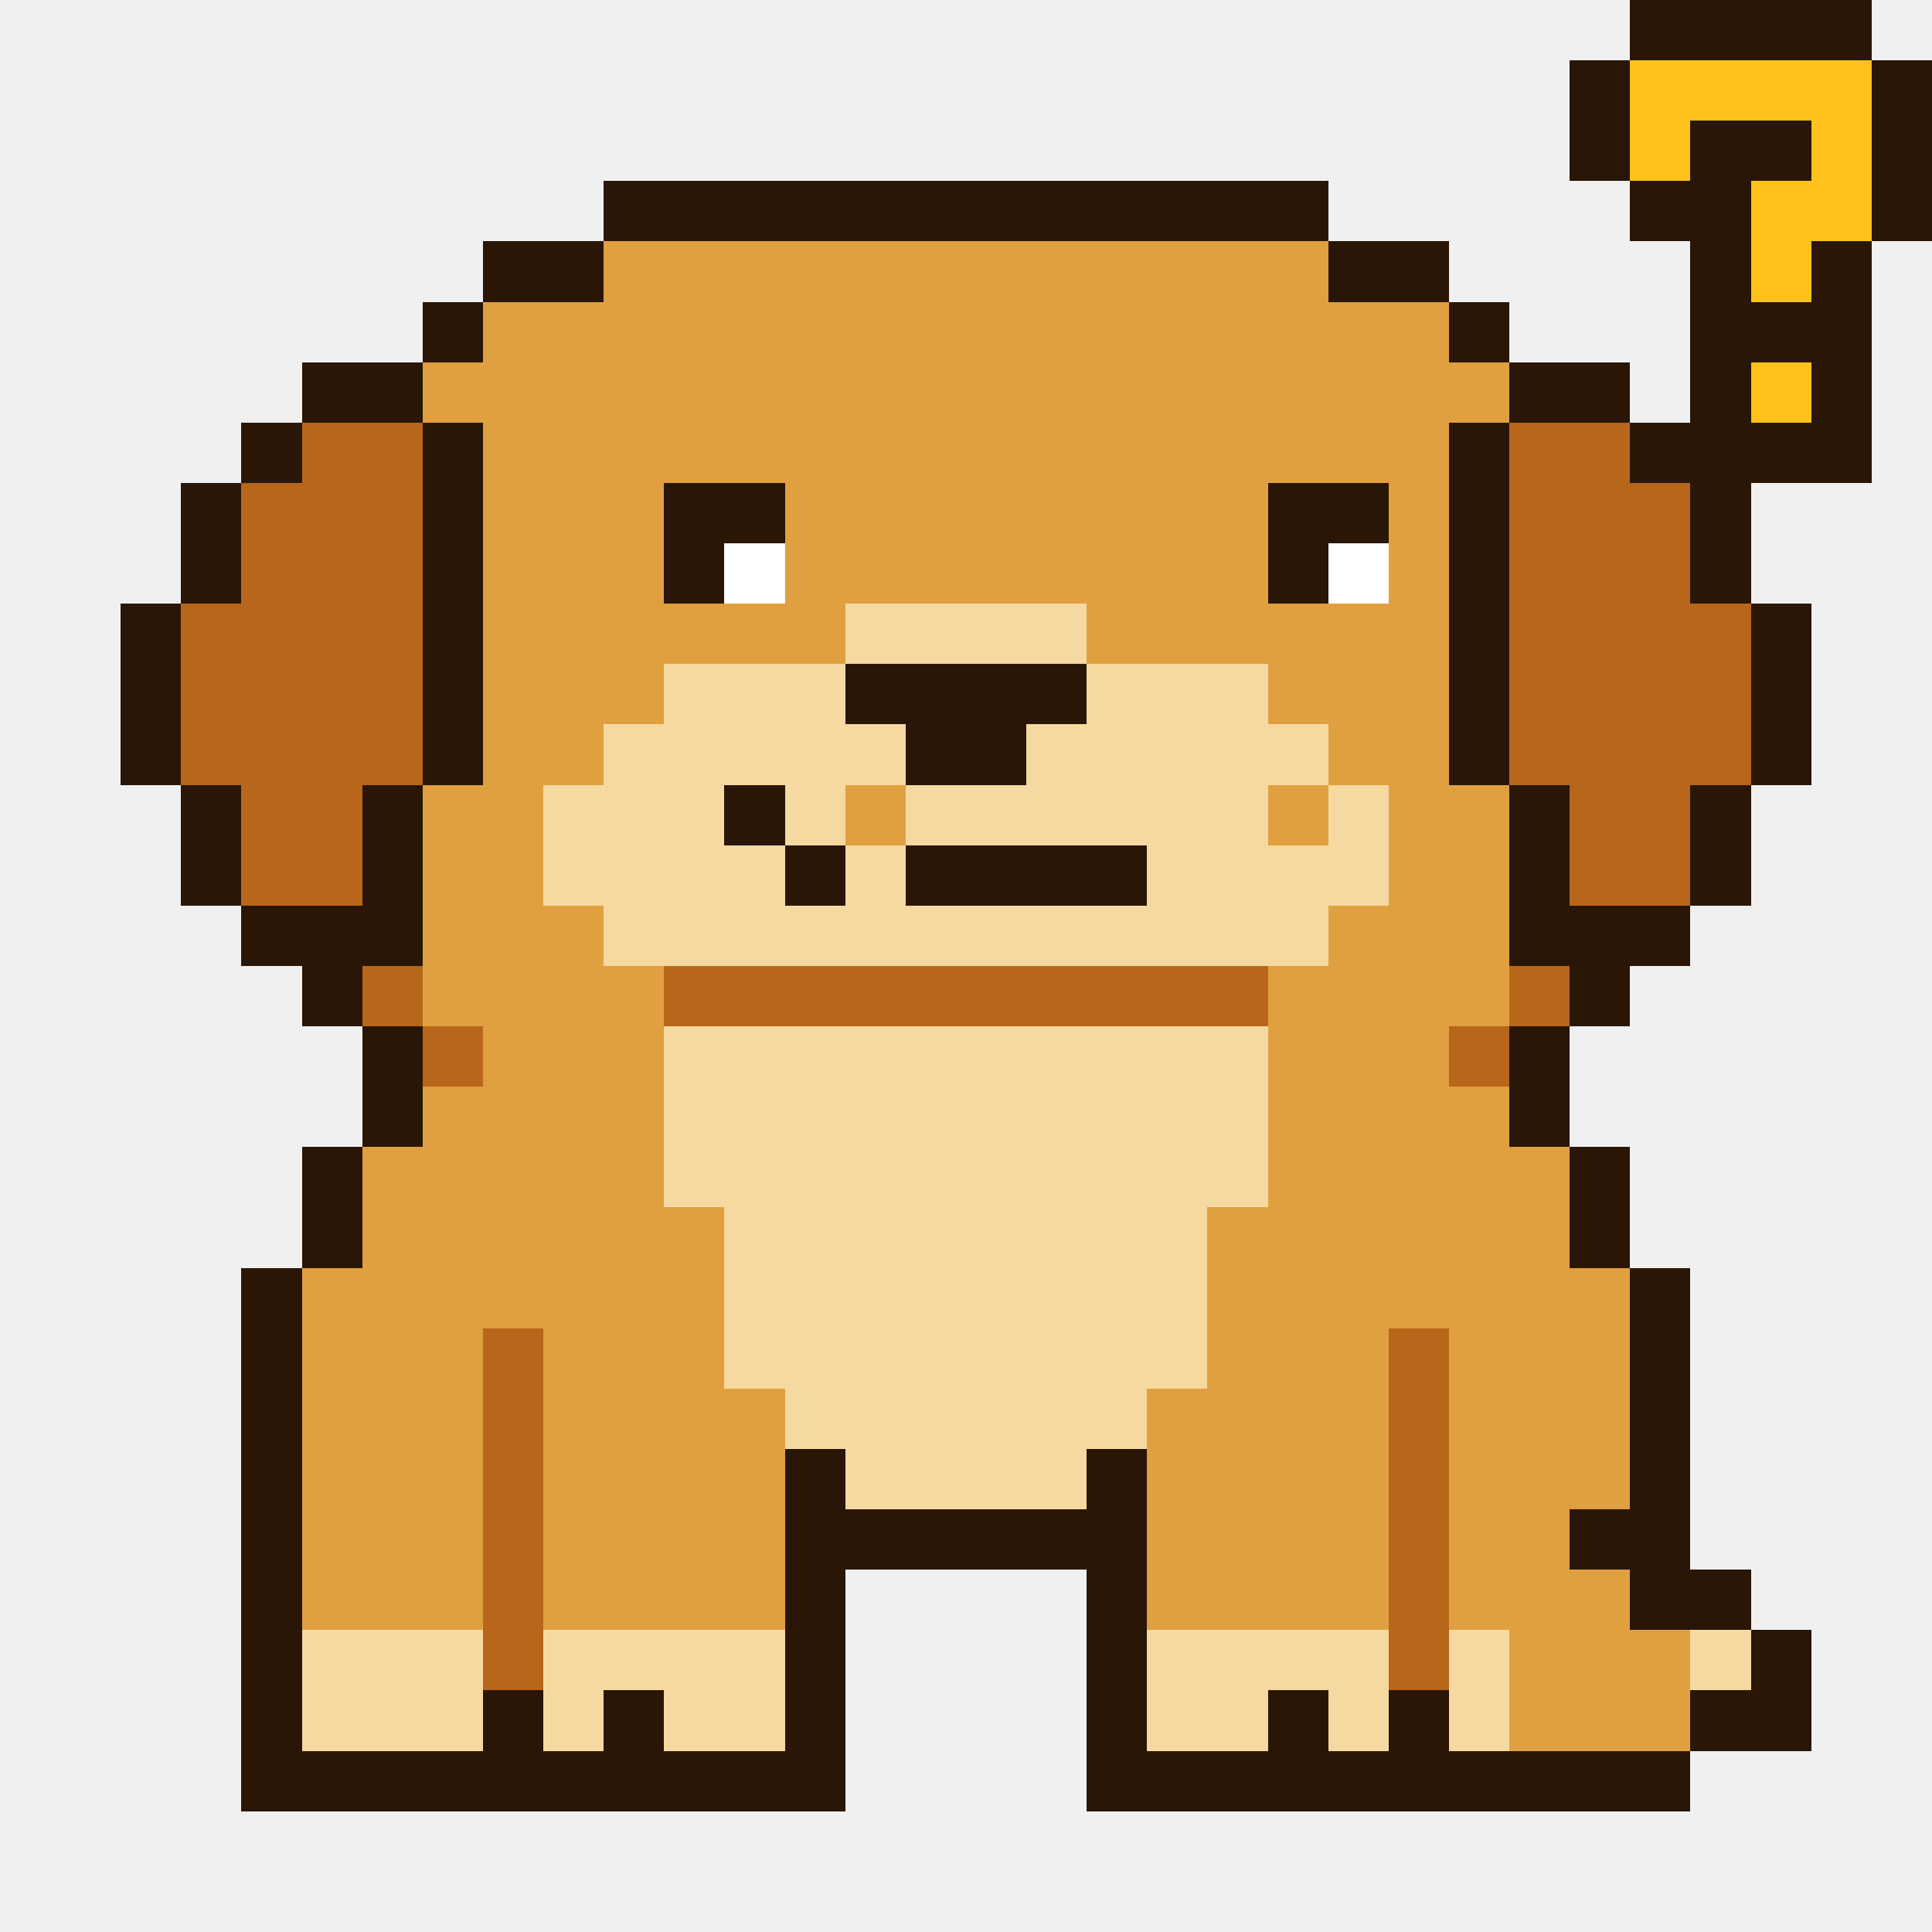
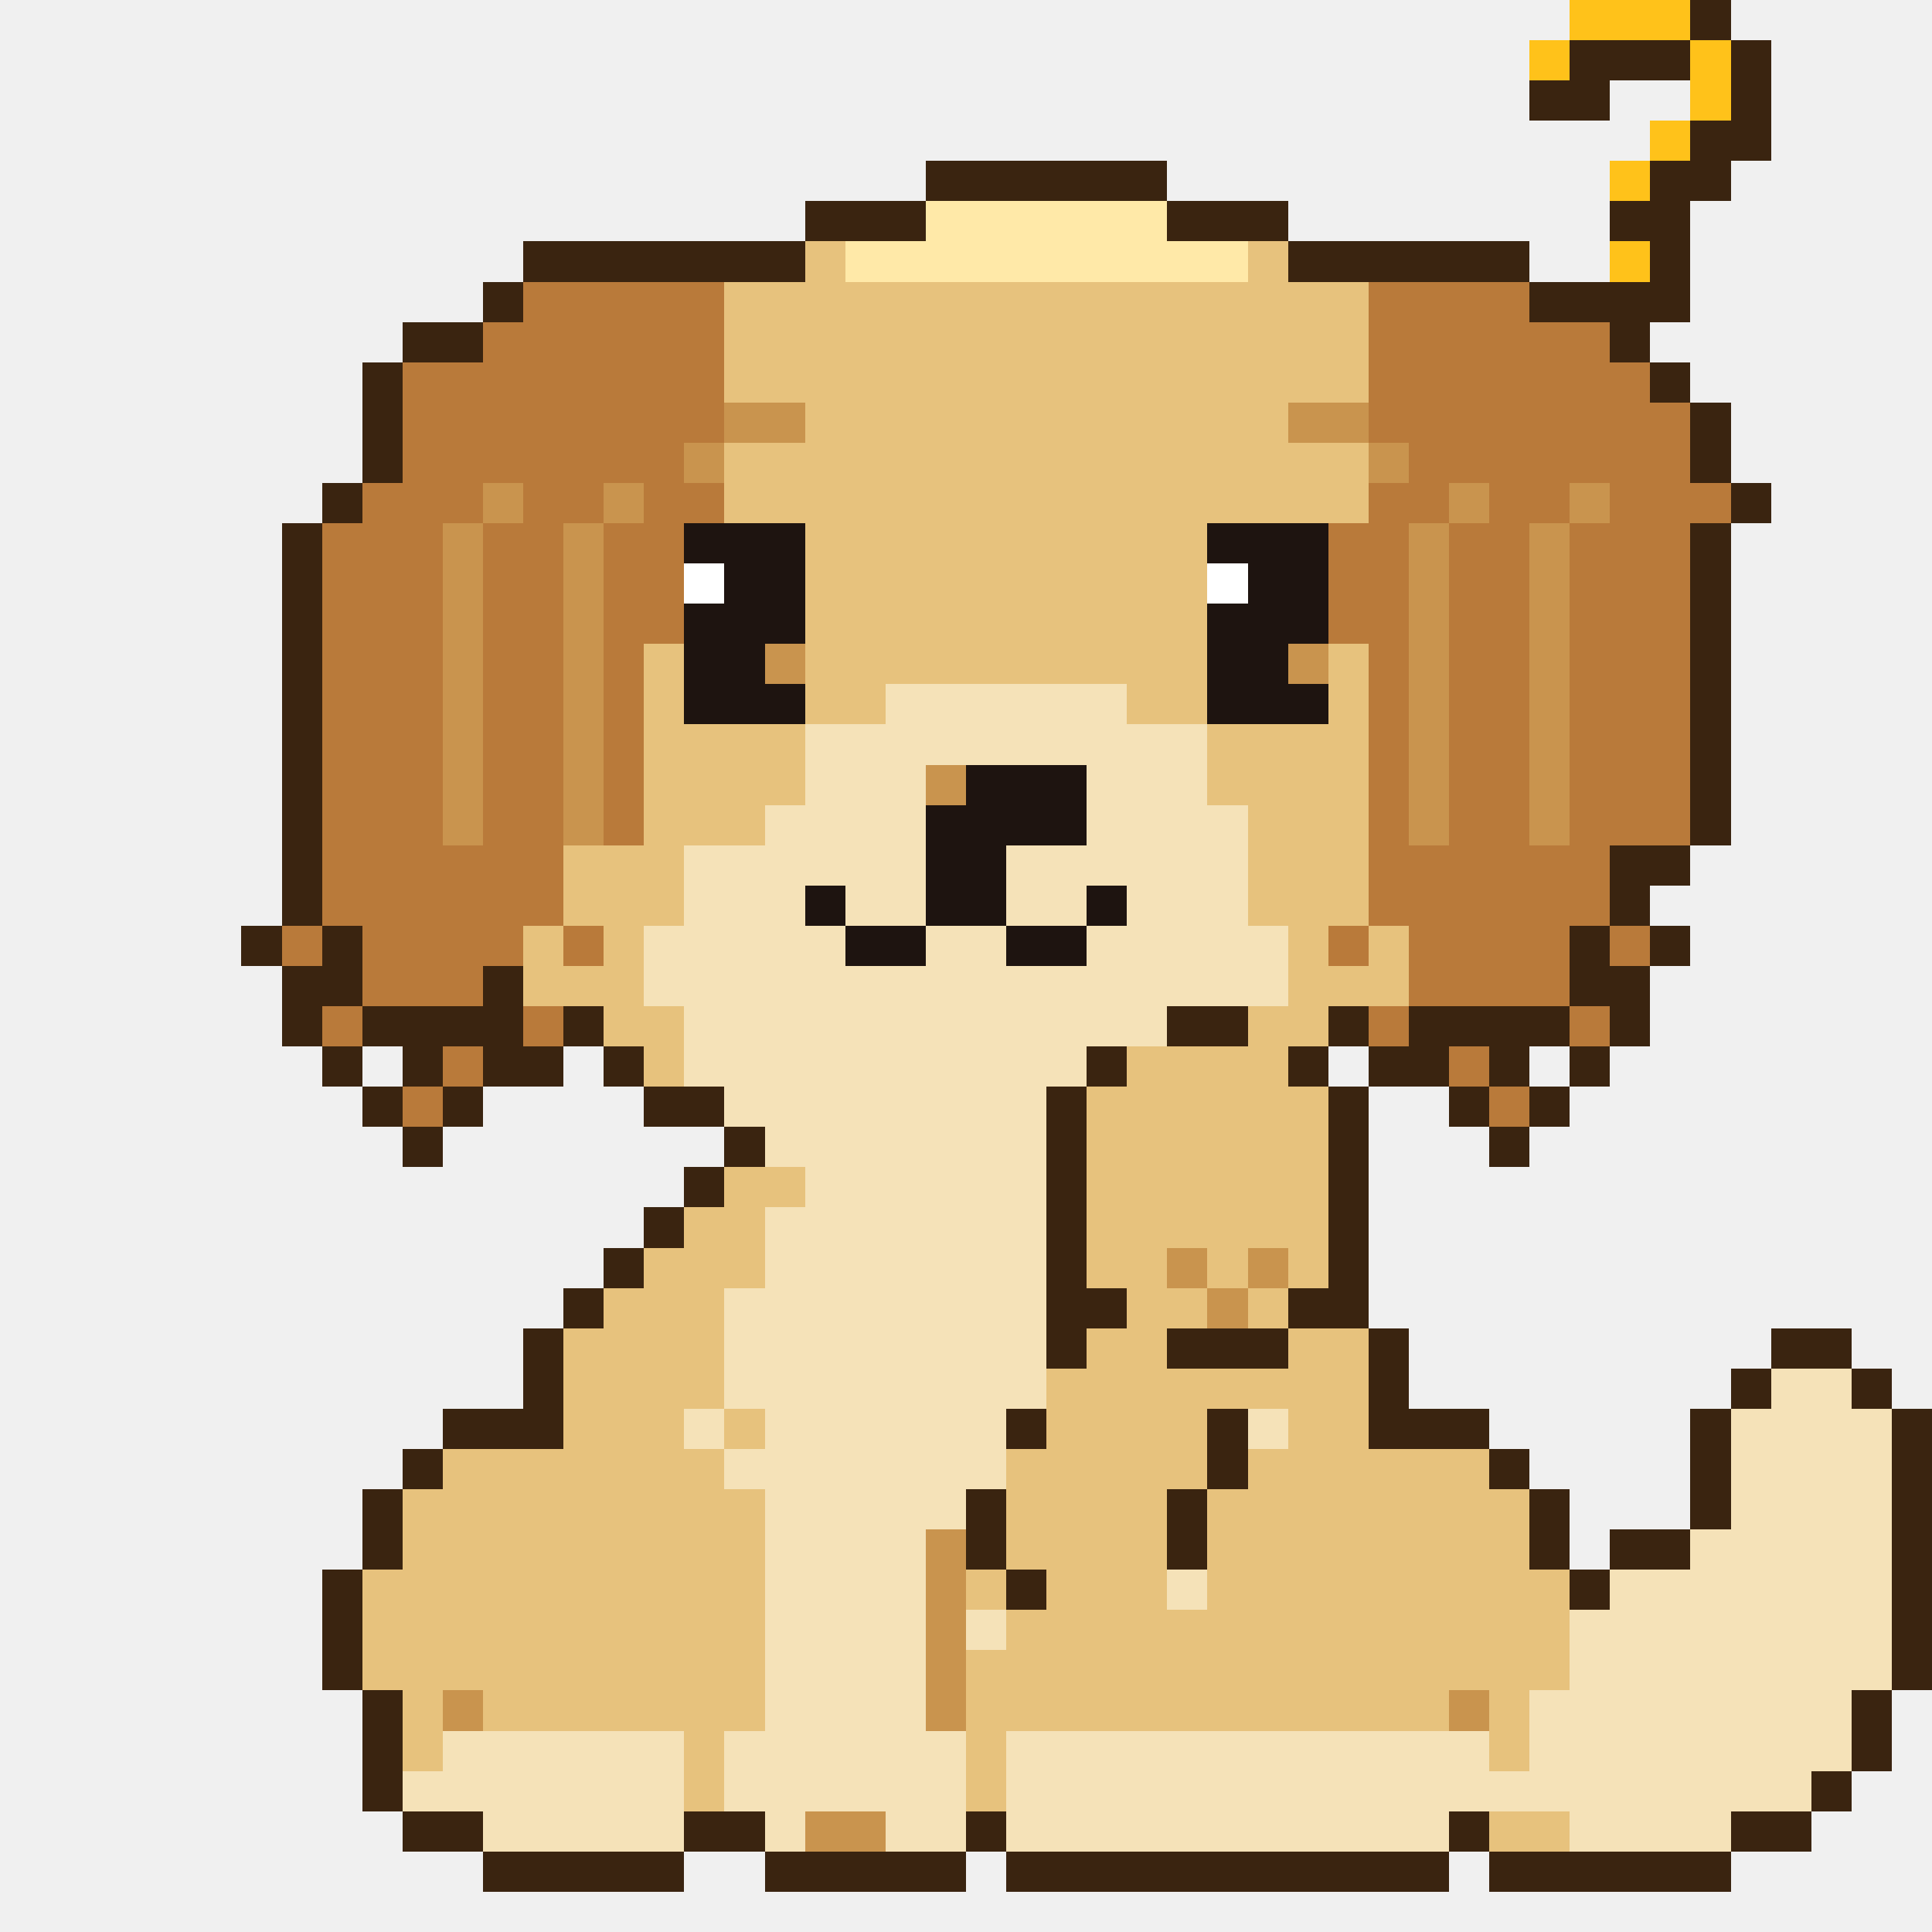
- <svg xmlns="http://www.w3.org/2000/svg" viewBox="0 0 32 32" width="32" height="32" shape-rendering="crispEdges" role="img">
-   <path fill="#2A1606" d="M27 0h4v1h-4zM26 1h1v1h-1zM31 1h1v1h-1zM26 2h1v1h-1zM28 2h2v1h-2zM31 2h1v1h-1zM10 3h12v1h-12zM27 3h2v1h-2zM31 3h1v1h-1zM8 4h2v1h-2zM22 4h2v1h-2zM28 4h1v1h-1zM30 4h1v1h-1zM7 5h1v1h-1zM24 5h1v1h-1zM28 5h3v1h-3zM5 6h2v1h-2zM25 6h2v1h-2zM28 6h1v1h-1zM30 6h1v1h-1zM4 7h1v1h-1zM7 7h1v1h-1zM24 7h1v1h-1zM27 7h4v1h-4zM3 8h1v1h-1zM7 8h1v1h-1zM11 8h2v1h-2zM21 8h2v1h-2zM24 8h1v1h-1zM28 8h1v1h-1zM3 9h1v1h-1zM7 9h1v1h-1zM11 9h1v1h-1zM21 9h1v1h-1zM24 9h1v1h-1zM28 9h1v1h-1zM2 10h1v1h-1zM7 10h1v1h-1zM24 10h1v1h-1zM29 10h1v1h-1zM2 11h1v1h-1zM7 11h1v1h-1zM14 11h4v1h-4zM24 11h1v1h-1zM29 11h1v1h-1zM2 12h1v1h-1zM7 12h1v1h-1zM15 12h2v1h-2zM24 12h1v1h-1zM29 12h1v1h-1zM3 13h1v1h-1zM6 13h1v1h-1zM12 13h1v1h-1zM25 13h1v1h-1zM28 13h1v1h-1zM3 14h1v1h-1zM6 14h1v1h-1zM13 14h1v1h-1zM15 14h4v1h-4zM25 14h1v1h-1zM28 14h1v1h-1zM4 15h3v1h-3zM25 15h3v1h-3zM5 16h1v1h-1zM26 16h1v1h-1zM6 17h1v1h-1zM25 17h1v1h-1zM6 18h1v1h-1zM25 18h1v1h-1zM5 19h1v1h-1zM26 19h1v1h-1zM5 20h1v1h-1zM26 20h1v1h-1zM4 21h1v1h-1zM27 21h1v1h-1zM4 22h1v1h-1zM27 22h1v1h-1zM4 23h1v1h-1zM27 23h1v1h-1zM4 24h1v1h-1zM13 24h1v1h-1zM18 24h1v1h-1zM27 24h1v1h-1zM4 25h1v1h-1zM13 25h6v1h-6zM26 25h2v1h-2zM4 26h1v1h-1zM13 26h1v1h-1zM18 26h1v1h-1zM27 26h2v1h-2zM4 27h1v1h-1zM13 27h1v1h-1zM18 27h1v1h-1zM29 27h1v1h-1zM4 28h1v1h-1zM8 28h1v1h-1zM10 28h1v1h-1zM13 28h1v1h-1zM18 28h1v1h-1zM21 28h1v1h-1zM23 28h1v1h-1zM28 28h2v1h-2zM4 29h10v1h-10zM18 29h10v1h-10z" />
-   <path fill="#B8661A" d="M5 7h2v1h-2zM25 7h2v1h-2zM4 8h3v1h-3zM25 8h3v1h-3zM4 9h3v1h-3zM25 9h3v1h-3zM3 10h4v1h-4zM25 10h4v1h-4zM3 11h4v1h-4zM25 11h4v1h-4zM3 12h4v1h-4zM25 12h4v1h-4zM4 13h2v1h-2zM26 13h2v1h-2zM4 14h2v1h-2zM26 14h2v1h-2zM6 16h1v1h-1zM11 16h10v1h-10zM25 16h1v1h-1zM7 17h1v1h-1zM24 17h1v1h-1zM8 22h1v1h-1zM23 22h1v1h-1zM8 23h1v1h-1zM23 23h1v1h-1zM8 24h1v1h-1zM23 24h1v1h-1zM8 25h1v1h-1zM23 25h1v1h-1zM8 26h1v1h-1zM23 26h1v1h-1zM8 27h1v1h-1zM23 27h1v1h-1z" />
-   <path fill="#E0A040" d="M10 4h12v1h-12zM8 5h16v1h-16zM7 6h18v1h-18zM8 7h16v1h-16zM8 8h3v1h-3zM13 8h8v1h-8zM23 8h1v1h-1zM8 9h3v1h-3zM13 9h8v1h-8zM23 9h1v1h-1zM8 10h6v1h-6zM18 10h6v1h-6zM8 11h3v1h-3zM21 11h3v1h-3zM8 12h2v1h-2zM22 12h2v1h-2zM7 13h2v1h-2zM14 13h1v1h-1zM21 13h1v1h-1zM23 13h2v1h-2zM7 14h2v1h-2zM23 14h2v1h-2zM7 15h3v1h-3zM22 15h3v1h-3zM7 16h4v1h-4zM21 16h4v1h-4zM8 17h3v1h-3zM21 17h3v1h-3zM7 18h4v1h-4zM21 18h4v1h-4zM6 19h5v1h-5zM21 19h5v1h-5zM6 20h6v1h-6zM20 20h6v1h-6zM5 21h7v1h-7zM20 21h7v1h-7zM5 22h3v1h-3zM9 22h3v1h-3zM20 22h3v1h-3zM24 22h3v1h-3zM5 23h3v1h-3zM9 23h4v1h-4zM19 23h4v1h-4zM24 23h3v1h-3zM5 24h3v1h-3zM9 24h4v1h-4zM19 24h4v1h-4zM24 24h3v1h-3zM5 25h3v1h-3zM9 25h4v1h-4zM19 25h4v1h-4zM24 25h2v1h-2zM5 26h3v1h-3zM9 26h4v1h-4zM19 26h4v1h-4zM24 26h3v1h-3zM25 27h3v1h-3zM25 28h3v1h-3z" />
-   <path fill="#F6D9A0" d="M14 10h4v1h-4zM11 11h3v1h-3zM18 11h3v1h-3zM10 12h5v1h-5zM17 12h5v1h-5zM9 13h3v1h-3zM13 13h1v1h-1zM15 13h6v1h-6zM22 13h1v1h-1zM9 14h4v1h-4zM14 14h1v1h-1zM19 14h4v1h-4zM10 15h12v1h-12zM11 17h10v1h-10zM11 18h10v1h-10zM11 19h10v1h-10zM12 20h8v1h-8zM12 21h8v1h-8zM12 22h8v1h-8zM13 23h6v1h-6zM14 24h4v1h-4zM5 27h3v1h-3zM9 27h4v1h-4zM19 27h4v1h-4zM24 27h1v1h-1zM28 27h1v1h-1zM5 28h3v1h-3zM9 28h1v1h-1zM11 28h2v1h-2zM19 28h2v1h-2zM22 28h1v1h-1zM24 28h1v1h-1z" />
-   <path fill="#FFFFFF" d="M12 9h1v1h-1zM22 9h1v1h-1z" />
-   <path fill="#FFC21A" d="M27 1h4v1h-4zM27 2h1v1h-1zM30 2h1v1h-1zM29 3h2v1h-2zM29 4h1v1h-1zM29 6h1v1h-1z" />
+ <svg xmlns="http://www.w3.org/2000/svg" viewBox="0 0 48 48" width="48" height="48" shape-rendering="crispEdges" role="img">
+   <path fill="#3A2410" d="M42 0h1v1h-1zM39 1h3v1h-3zM43 1h1v1h-1zM38 2h2v1h-2zM43 2h1v1h-1zM42 3h2v1h-2zM23 4h6v1h-6zM41 4h2v1h-2zM20 5h3v1h-3zM29 5h3v1h-3zM40 5h2v1h-2zM13 6h7v1h-7zM32 6h6v1h-6zM41 6h1v1h-1zM12 7h1v1h-1zM38 7h4v1h-4zM10 8h2v1h-2zM40 8h1v1h-1zM9 9h1v1h-1zM41 9h1v1h-1zM9 10h1v1h-1zM42 10h1v1h-1zM9 11h1v1h-1zM42 11h1v1h-1zM8 12h1v1h-1zM43 12h1v1h-1zM7 13h1v1h-1zM42 13h1v1h-1zM7 14h1v1h-1zM42 14h1v1h-1zM7 15h1v1h-1zM42 15h1v1h-1zM7 16h1v1h-1zM42 16h1v1h-1zM7 17h1v1h-1zM42 17h1v1h-1zM7 18h1v1h-1zM42 18h1v1h-1zM7 19h1v1h-1zM42 19h1v1h-1zM7 20h1v1h-1zM42 20h1v1h-1zM7 21h1v1h-1zM40 21h2v1h-2zM7 22h1v1h-1zM40 22h1v1h-1zM6 23h1v1h-1zM8 23h1v1h-1zM39 23h1v1h-1zM41 23h1v1h-1zM7 24h2v1h-2zM12 24h1v1h-1zM39 24h2v1h-2zM7 25h1v1h-1zM9 25h4v1h-4zM14 25h1v1h-1zM29 25h2v1h-2zM33 25h1v1h-1zM35 25h4v1h-4zM40 25h1v1h-1zM8 26h1v1h-1zM10 26h1v1h-1zM12 26h2v1h-2zM15 26h1v1h-1zM27 26h1v1h-1zM32 26h1v1h-1zM34 26h2v1h-2zM37 26h1v1h-1zM39 26h1v1h-1zM9 27h1v1h-1zM11 27h1v1h-1zM16 27h2v1h-2zM26 27h1v1h-1zM33 27h1v1h-1zM36 27h1v1h-1zM38 27h1v1h-1zM10 28h1v1h-1zM18 28h1v1h-1zM26 28h1v1h-1zM33 28h1v1h-1zM37 28h1v1h-1zM17 29h1v1h-1zM26 29h1v1h-1zM33 29h1v1h-1zM16 30h1v1h-1zM26 30h1v1h-1zM33 30h1v1h-1zM15 31h1v1h-1zM26 31h1v1h-1zM33 31h1v1h-1zM14 32h1v1h-1zM26 32h2v1h-2zM32 32h2v1h-2zM13 33h1v1h-1zM26 33h1v1h-1zM29 33h3v1h-3zM34 33h1v1h-1zM44 33h2v1h-2zM13 34h1v1h-1zM34 34h1v1h-1zM43 34h1v1h-1zM46 34h1v1h-1zM11 35h3v1h-3zM25 35h1v1h-1zM30 35h1v1h-1zM34 35h3v1h-3zM42 35h1v1h-1zM47 35h1v1h-1zM10 36h1v1h-1zM30 36h1v1h-1zM37 36h1v1h-1zM42 36h1v1h-1zM47 36h1v1h-1zM9 37h1v1h-1zM24 37h1v1h-1zM29 37h1v1h-1zM38 37h1v1h-1zM42 37h1v1h-1zM47 37h1v1h-1zM9 38h1v1h-1zM24 38h1v1h-1zM29 38h1v1h-1zM38 38h1v1h-1zM40 38h2v1h-2zM47 38h1v1h-1zM8 39h1v1h-1zM25 39h1v1h-1zM39 39h1v1h-1zM47 39h1v1h-1zM8 40h1v1h-1zM47 40h1v1h-1zM8 41h1v1h-1zM47 41h1v1h-1zM9 42h1v1h-1zM46 42h1v1h-1zM9 43h1v1h-1zM46 43h1v1h-1zM9 44h1v1h-1zM45 44h1v1h-1zM10 45h2v1h-2zM17 45h2v1h-2zM24 45h1v1h-1zM36 45h1v1h-1zM43 45h2v1h-2zM12 46h5v1h-5zM19 46h5v1h-5zM25 46h11v1h-11zM37 46h6v1h-6z" />
+   <path fill="#C9944E" d="M18 10h2v1h-2zM32 10h2v1h-2zM17 11h1v1h-1zM34 11h1v1h-1zM12 12h1v1h-1zM15 12h1v1h-1zM36 12h1v1h-1zM39 12h1v1h-1zM11 13h1v1h-1zM14 13h1v1h-1zM35 13h1v1h-1zM38 13h1v1h-1zM11 14h1v1h-1zM14 14h1v1h-1zM35 14h1v1h-1zM38 14h1v1h-1zM11 15h1v1h-1zM14 15h1v1h-1zM35 15h1v1h-1zM38 15h1v1h-1zM11 16h1v1h-1zM14 16h1v1h-1zM19 16h1v1h-1zM32 16h1v1h-1zM35 16h1v1h-1zM38 16h1v1h-1zM11 17h1v1h-1zM14 17h1v1h-1zM35 17h1v1h-1zM38 17h1v1h-1zM11 18h1v1h-1zM14 18h1v1h-1zM35 18h1v1h-1zM38 18h1v1h-1zM11 19h1v1h-1zM14 19h1v1h-1zM23 19h1v1h-1zM35 19h1v1h-1zM38 19h1v1h-1zM11 20h1v1h-1zM14 20h1v1h-1zM35 20h1v1h-1zM38 20h1v1h-1zM29 31h1v1h-1zM31 31h1v1h-1zM30 32h1v1h-1zM23 38h1v1h-1zM23 39h1v1h-1zM23 40h1v1h-1zM23 41h1v1h-1zM11 42h1v1h-1zM23 42h1v1h-1zM36 42h1v1h-1zM20 45h2v1h-2z" />
+   <path fill="#B97A3A" d="M13 7h5v1h-5zM34 7h4v1h-4zM12 8h6v1h-6zM34 8h6v1h-6zM10 9h8v1h-8zM34 9h7v1h-7zM10 10h8v1h-8zM34 10h8v1h-8zM10 11h7v1h-7zM35 11h7v1h-7zM9 12h3v1h-3zM13 12h2v1h-2zM16 12h2v1h-2zM34 12h2v1h-2zM37 12h2v1h-2zM40 12h3v1h-3zM8 13h3v1h-3zM12 13h2v1h-2zM15 13h2v1h-2zM33 13h2v1h-2zM36 13h2v1h-2zM39 13h3v1h-3zM8 14h3v1h-3zM12 14h2v1h-2zM15 14h2v1h-2zM33 14h2v1h-2zM36 14h2v1h-2zM39 14h3v1h-3zM8 15h3v1h-3zM12 15h2v1h-2zM15 15h2v1h-2zM33 15h2v1h-2zM36 15h2v1h-2zM39 15h3v1h-3zM8 16h3v1h-3zM12 16h2v1h-2zM15 16h1v1h-1zM34 16h1v1h-1zM36 16h2v1h-2zM39 16h3v1h-3zM8 17h3v1h-3zM12 17h2v1h-2zM15 17h1v1h-1zM34 17h1v1h-1zM36 17h2v1h-2zM39 17h3v1h-3zM8 18h3v1h-3zM12 18h2v1h-2zM15 18h1v1h-1zM34 18h1v1h-1zM36 18h2v1h-2zM39 18h3v1h-3zM8 19h3v1h-3zM12 19h2v1h-2zM15 19h1v1h-1zM34 19h1v1h-1zM36 19h2v1h-2zM39 19h3v1h-3zM8 20h3v1h-3zM12 20h2v1h-2zM15 20h1v1h-1zM34 20h1v1h-1zM36 20h2v1h-2zM39 20h3v1h-3zM8 21h6v1h-6zM34 21h6v1h-6zM8 22h6v1h-6zM34 22h6v1h-6zM7 23h1v1h-1zM9 23h4v1h-4zM14 23h1v1h-1zM33 23h1v1h-1zM35 23h4v1h-4zM40 23h1v1h-1zM9 24h3v1h-3zM35 24h4v1h-4zM8 25h1v1h-1zM13 25h1v1h-1zM34 25h1v1h-1zM39 25h1v1h-1zM11 26h1v1h-1zM36 26h1v1h-1zM10 27h1v1h-1zM37 27h1v1h-1z" />
+   <path fill="#E7C27D" d="M20 6h1v1h-1zM31 6h1v1h-1zM18 7h16v1h-16zM18 8h16v1h-16zM18 9h16v1h-16zM20 10h12v1h-12zM18 11h16v1h-16zM18 12h16v1h-16zM20 13h10v1h-10zM20 14h10v1h-10zM20 15h10v1h-10zM16 16h1v1h-1zM20 16h10v1h-10zM33 16h1v1h-1zM16 17h1v1h-1zM20 17h2v1h-2zM28 17h2v1h-2zM33 17h1v1h-1zM16 18h4v1h-4zM30 18h4v1h-4zM16 19h4v1h-4zM30 19h4v1h-4zM16 20h3v1h-3zM31 20h3v1h-3zM14 21h3v1h-3zM31 21h3v1h-3zM14 22h3v1h-3zM31 22h3v1h-3zM13 23h1v1h-1zM15 23h1v1h-1zM32 23h1v1h-1zM34 23h1v1h-1zM13 24h3v1h-3zM32 24h3v1h-3zM15 25h2v1h-2zM31 25h2v1h-2zM16 26h1v1h-1zM28 26h4v1h-4zM27 27h6v1h-6zM27 28h6v1h-6zM18 29h2v1h-2zM27 29h6v1h-6zM17 30h2v1h-2zM27 30h6v1h-6zM16 31h3v1h-3zM27 31h2v1h-2zM30 31h1v1h-1zM32 31h1v1h-1zM15 32h3v1h-3zM28 32h2v1h-2zM31 32h1v1h-1zM14 33h4v1h-4zM27 33h2v1h-2zM32 33h2v1h-2zM14 34h4v1h-4zM26 34h8v1h-8zM14 35h3v1h-3zM18 35h1v1h-1zM26 35h4v1h-4zM32 35h2v1h-2zM11 36h7v1h-7zM25 36h5v1h-5zM31 36h6v1h-6zM10 37h9v1h-9zM25 37h4v1h-4zM30 37h8v1h-8zM10 38h9v1h-9zM25 38h4v1h-4zM30 38h8v1h-8zM9 39h10v1h-10zM24 39h1v1h-1zM26 39h3v1h-3zM30 39h9v1h-9zM9 40h10v1h-10zM25 40h14v1h-14zM9 41h10v1h-10zM24 41h15v1h-15zM10 42h1v1h-1zM12 42h7v1h-7zM24 42h12v1h-12zM37 42h1v1h-1zM10 43h1v1h-1zM17 43h1v1h-1zM24 43h1v1h-1zM37 43h1v1h-1zM17 44h1v1h-1zM24 44h1v1h-1zM37 45h2v1h-2z" />
+   <path fill="#F5E2B8" d="M22 17h6v1h-6zM20 18h10v1h-10zM20 19h3v1h-3zM27 19h3v1h-3zM19 20h4v1h-4zM27 20h4v1h-4zM17 21h6v1h-6zM25 21h6v1h-6zM17 22h3v1h-3zM21 22h2v1h-2zM25 22h2v1h-2zM28 22h3v1h-3zM16 23h5v1h-5zM23 23h2v1h-2zM27 23h5v1h-5zM16 24h16v1h-16zM17 25h12v1h-12zM17 26h10v1h-10zM18 27h8v1h-8zM19 28h7v1h-7zM20 29h6v1h-6zM19 30h7v1h-7zM19 31h7v1h-7zM18 32h8v1h-8zM18 33h8v1h-8zM18 34h8v1h-8zM44 34h2v1h-2zM17 35h1v1h-1zM19 35h6v1h-6zM31 35h1v1h-1zM43 35h4v1h-4zM18 36h7v1h-7zM43 36h4v1h-4zM19 37h5v1h-5zM43 37h4v1h-4zM19 38h4v1h-4zM42 38h5v1h-5zM19 39h4v1h-4zM29 39h1v1h-1zM40 39h7v1h-7zM19 40h4v1h-4zM24 40h1v1h-1zM39 40h8v1h-8zM19 41h4v1h-4zM39 41h8v1h-8zM19 42h4v1h-4zM38 42h8v1h-8zM11 43h6v1h-6zM18 43h6v1h-6zM25 43h12v1h-12zM38 43h8v1h-8zM10 44h7v1h-7zM18 44h6v1h-6zM25 44h20v1h-20zM12 45h5v1h-5zM19 45h1v1h-1zM22 45h2v1h-2zM25 45h11v1h-11zM39 45h4v1h-4z" />
+   <path fill="#1E1410" d="M17 13h3v1h-3zM30 13h3v1h-3zM18 14h2v1h-2zM31 14h2v1h-2zM17 15h3v1h-3zM30 15h3v1h-3zM17 16h2v1h-2zM30 16h2v1h-2zM17 17h3v1h-3zM30 17h3v1h-3zM24 19h3v1h-3zM23 20h4v1h-4zM23 21h2v1h-2zM20 22h1v1h-1zM23 22h2v1h-2zM27 22h1v1h-1zM21 23h2v1h-2zM25 23h2v1h-2z" />
+   <path fill="#FFFFFF" d="M17 14h1v1h-1zM30 14h1v1h-1z" />
+   <path fill="#FFC21A" d="M39 0h3v1h-3zM38 1h1v1h-1zM42 1h1v1h-1zM42 2h1v1h-1zM41 3h1v1h-1zM40 4h1v1h-1zM40 6h1v1h-1z" />
+   <path fill="#FFE9A8" d="M23 5h6v1h-6zM21 6h10v1h-10z" />
</svg>
